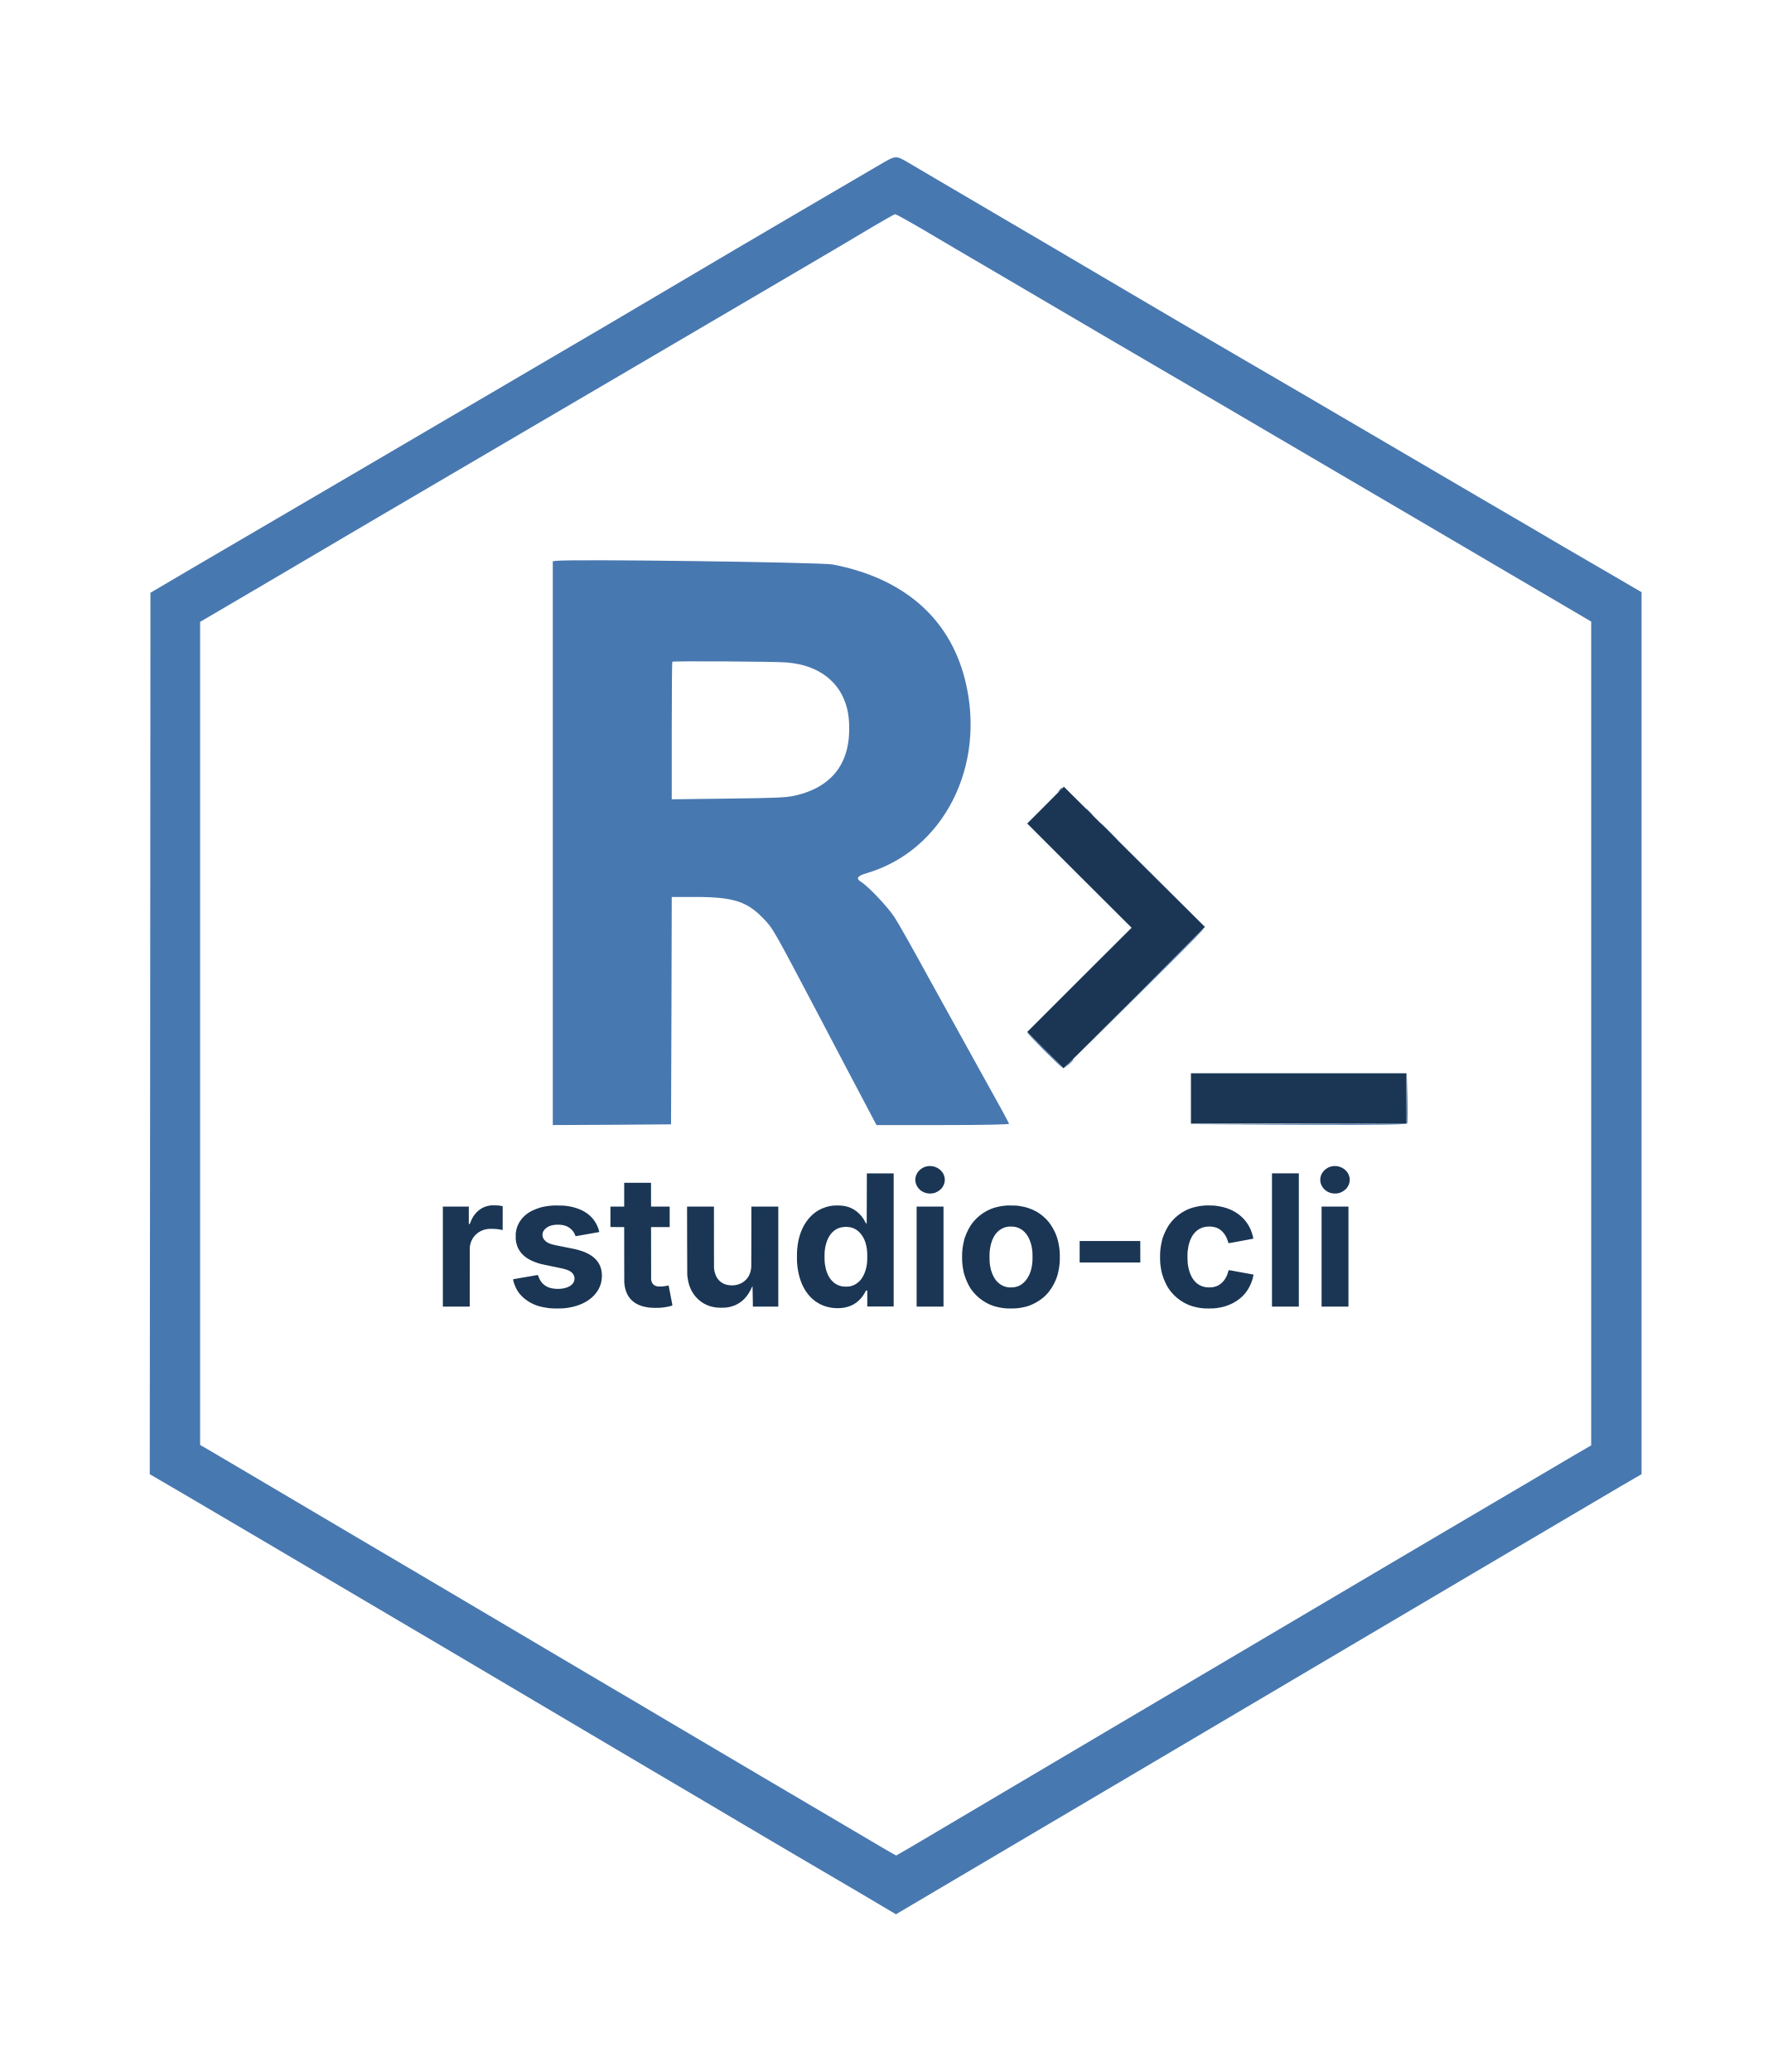
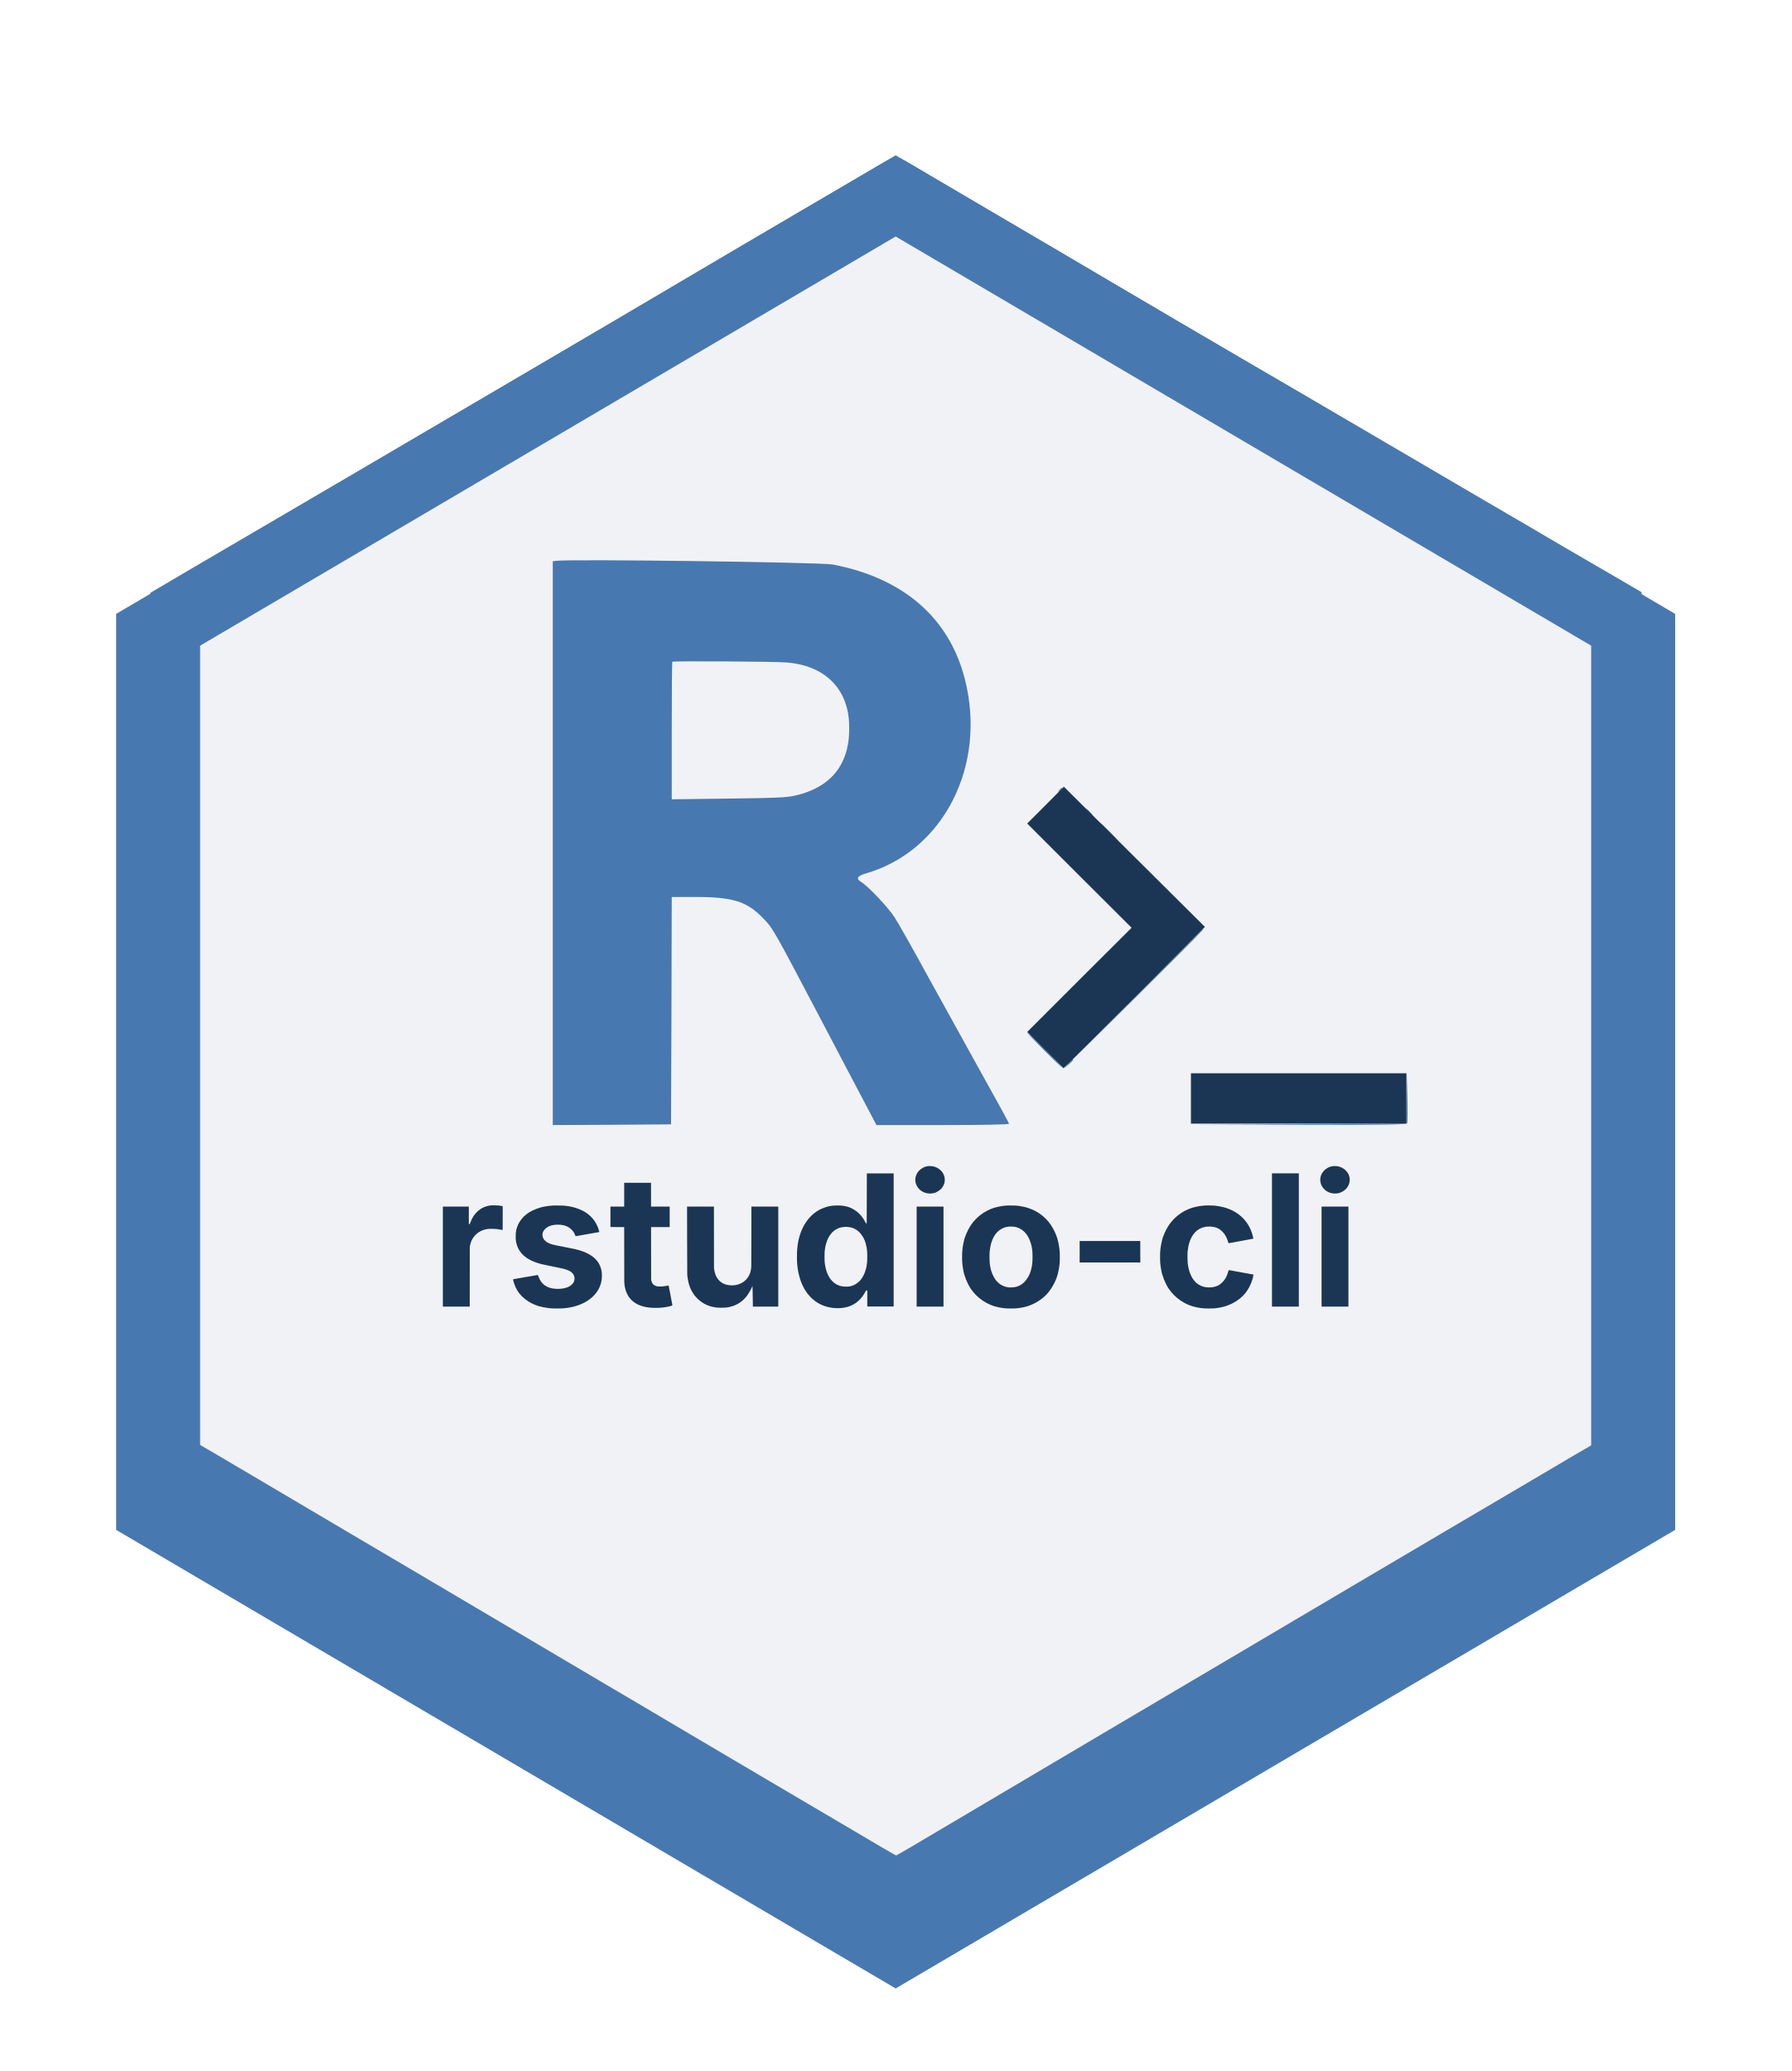
<svg xmlns="http://www.w3.org/2000/svg" viewBox="0 0 1280 1480" width="1280" height="1480">
+   <polygon points="640,140 1172,453 1172,1079 640,1392 108,1079 108,453" fill="#F1F2F5" stroke="#4878B0" stroke-width="50" stroke-linejoin="miter" />
  <g transform="translate(0,1480) scale(0.1,-0.1)" fill="#4878B0">
    <path d="M6285 13622 c-296 -173 -1032 -604 -1315 -772 -468 -277 -687 -406 -1505 -885 -401 -235 -831 -487 -955 -560 -124 -73 -466 -273 -760 -445 -294 -172 -566 -331 -605 -355 l-70 -41 -2 -3150 -3 -3149 243 -142 c215 -126 485 -285 1507 -888 157 -92 494 -292 750 -443 1008 -596 1181 -699 1345 -795 94 -55 251 -148 350 -207 99 -59 284 -168 410 -242 127 -74 342 -201 479 -281 l248 -147 562 332 c308 182 719 424 911 538 637 376 955 564 1430 845 653 387 1809 1068 2277 1344 l148 86 0 3152 0 3151 -202 118 c-112 65 -277 161 -368 214 -91 54 -340 200 -555 325 -214 126 -595 348 -845 495 -250 147 -651 381 -890 520 -239 139 -631 369 -870 510 -239 141 -658 388 -930 547 -272 160 -530 311 -573 337 -98 57 -92 58 -212 -12z m306 -460 c101 -60 339 -200 529 -311 190 -112 572 -336 850 -499 465 -271 867 -507 1685 -987 171 -100 508 -298 750 -440 242 -142 558 -328 703 -413 l262 -154 0 -2943 0 -2944 -122 -71 c-68 -40 -238 -140 -378 -223 -140 -83 -379 -223 -530 -312 -151 -89 -426 -251 -610 -360 -335 -198 -620 -367 -1870 -1105 -366 -216 -842 -498 -1058 -626 -216 -129 -396 -234 -398 -234 -3 0 -141 80 -307 179 -166 98 -468 276 -672 396 -203 120 -489 289 -635 375 -146 87 -341 202 -435 257 -93 55 -451 266 -795 470 -344 203 -818 484 -1055 623 -236 139 -533 315 -660 390 -126 74 -272 160 -322 190 l-93 54 0 2941 0 2941 428 251 c616 363 862 508 1357 798 242 142 541 317 665 390 124 73 317 186 430 252 188 110 644 378 1445 848 171 100 382 225 470 278 88 52 165 96 171 96 6 1 94 -48 195 -107z M3973 10792 l-23 -3 0 -2015 0 -2014 423 2 422 3 3 813 2 812 168 0 c267 0 367 -31 481 -148 75 -77 66 -61 414 -722 134 -256 279 -531 322 -612 l78 -148 473 0 c292 0 474 4 474 9 0 6 -83 158 -184 338 -100 180 -274 495 -386 698 -111 204 -223 402 -248 440 -50 76 -188 221 -238 252 -40 24 -29 43 36 62 552 161 862 769 705 1386 -111 439 -439 724 -945 821 -87 16 -1878 40 -1977 26z m1647 -726 c267 -21 434 -180 447 -428 16 -285 -116 -462 -387 -524 -62 -14 -147 -17 -477 -21 l-403 -5 0 489 c0 269 2 492 4 494 6 6 729 2 816 -5z M7569 9153 c-13 -16 -12 -17 4 -4 9 7 17 15 17 17 0 8 -8 3 -21 -13z M7780 8995 c13 -14 26 -25 28 -25 3 0 -5 11 -18 25 -13 14 -26 25 -28 25 -3 0 5 -11 18 -25z M7920 8855 c35 -36 67 -65 69 -65 3 0 -24 29 -59 65 -35 36 -67 65 -69 65 -3 0 24 -29 59 -65z M8140 7703 l-455 -458 458 455 c425 423 461 460 454 460 -1 0 -207 -206 -457 -457z M7460 7295 c69 -69 127 -125 130 -125 2 0 -51 56 -120 125 -69 69 -127 125 -130 125 -2 0 51 -56 120 -125z M7634 7198 l-29 -33 33 29 c30 28 37 36 29 36 -2 0 -16 -15 -33 -32z M10052 6948 l-2 -178 -767 -3 -768 -2 768 -3 c618 -2 769 1 773 11 2 7 3 89 1 182 l-3 170 -2 -177z" />
  </g>
  <g transform="translate(0,1480) scale(0.1,-0.1)" fill="#1A3654">
    <path d="M7471 9046 l-131 -131 373 -373 373 -372 -373 -372 -373 -373 129 -129 130 -130 38 36 c21 19 248 246 506 504 l467 470 -504 501 -504 501 -131 -132z M8510 6950 l0 -180 770 0 770 0 0 180 0 180 -770 0 -770 0 0 -180z" />
  </g>
  <g transform="translate(305.00,830.00) scale(0.109067) translate(0,994) scale(0.1,-0.1)" fill="#1A3654">
    <path d="M32859 9636 c-2 -2 -29 -7 -59 -11 -291 -37 -585 -253 -715 -526 -279 -589 187 -1260 874 -1261 87 0 122 3 216 18 194 31 451 188 574 351 414 545 105 1269 -604 1418 -35 8 -280 17 -286 11z M59389 9636 c-2 -2 -29 -7 -59 -11 -291 -37 -585 -253 -715 -526 -279 -589 187 -1260 874 -1261 87 0 122 3 216 18 194 31 451 188 574 351 414 545 105 1269 -604 1418 -35 8 -280 17 -286 11z M28828 9148 c-2 -7 -3 -744 -3 -1638 1 -935 -2 -1628 -7 -1631 -29 -19 -55 5 -97 92 -257 531 -757 930 -1294 1035 -24 4 -127 23 -165 29 -162 27 -563 27 -727 0 -16 -3 -46 -8 -65 -11 -19 -3 -48 -8 -65 -11 -128 -19 -378 -98 -545 -173 -881 -395 -1479 -1364 -1586 -2570 -3 -36 -8 -76 -10 -90 -21 -137 -21 -831 0 -960 3 -14 7 -60 11 -103 4 -43 8 -88 10 -100 2 -12 6 -44 10 -72 3 -27 8 -57 10 -65 2 -8 6 -35 9 -60 9 -64 12 -82 51 -255 316 -1404 1271 -2241 2555 -2240 813 1 1424 358 1794 1048 l58 107 42 0 42 0 0 -522 0 -523 864 0 865 0 0 4360 0 4360 -876 3 c-697 2 -878 0 -881 -10z m-1248 -3502 c47 -3 96 -8 110 -11 14 -2 39 -7 55 -11 533 -105 950 -611 1060 -1284 3 -19 8 -42 10 -50 2 -8 7 -39 10 -69 4 -30 8 -63 11 -74 26 -136 26 -757 -1 -895 -1 -9 -6 -39 -9 -67 -55 -421 -238 -841 -468 -1077 -172 -176 -414 -314 -608 -344 -19 -3 -38 -8 -41 -10 -17 -10 -158 -19 -284 -18 -651 7 -1127 458 -1299 1234 -26 118 -30 139 -42 225 -3 28 -8 58 -10 68 -11 64 -19 244 -19 447 0 263 8 379 37 545 5 33 12 74 15 90 12 83 80 315 125 428 211 529 603 841 1098 873 52 4 96 8 98 9 1 1 17 1 35 -1 17 -1 70 -5 117 -8z M55370 4795 l0 -4365 880 0 880 0 0 4365 0 4365 -880 0 -880 0 0 -4365z M12930 7760 l0 -780 -450 0 -450 0 -1 -25 c0 -14 0 -306 0 -650 0 -344 0 -634 0 -645 1 -20 8 -20 451 -20 l450 0 1 -1787 c1 -984 2 -1806 4 -1828 67 -1096 770 -1680 2025 -1680 200 0 389 8 461 20 13 2 49 6 80 10 31 3 65 7 75 9 11 2 39 7 64 11 58 9 74 13 136 25 28 6 61 13 75 15 13 3 71 18 129 33 120 32 116 27 93 140 -13 64 -19 93 -28 147 -5 25 -17 89 -40 205 -3 14 -7 39 -10 55 -3 17 -10 53 -15 80 -6 28 -13 61 -15 75 -3 14 -7 39 -10 55 -3 17 -10 53 -15 80 -6 28 -13 61 -15 75 -3 14 -8 39 -10 55 -5 26 -14 72 -40 205 -3 14 -7 39 -10 55 -22 128 -20 125 -58 114 -18 -5 -48 -12 -67 -15 -19 -3 -42 -7 -50 -9 -8 -2 -37 -7 -65 -11 -27 -3 -58 -8 -67 -9 -133 -26 -404 -26 -498 -2 -218 58 -327 189 -365 442 -4 29 -9 2942 -5 3383 l0 52 610 0 610 0 0 670 0 670 -610 0 -610 0 0 48 c0 26 -1 377 -2 780 l-1 732 -879 0 -878 0 0 -780z M4249 7066 c-2 -2 -33 -7 -69 -10 -609 -63 -1108 -485 -1330 -1123 -32 -93 -33 -93 -66 -93 l-34 0 0 570 0 570 -850 0 -850 0 0 -3275 0 -3275 880 0 880 0 1 1933 c0 1062 2 1939 3 1947 2 8 6 40 10 70 51 418 317 798 691 987 167 84 294 123 495 150 102 14 481 7 590 -11 14 -3 48 -7 75 -10 28 -4 61 -8 75 -11 14 -2 41 -7 60 -9 42 -7 75 -13 101 -21 10 -3 28 -8 39 -11 20 -5 20 -1 20 780 l0 784 -32 8 c-63 15 -104 21 -253 40 -47 6 -431 14 -436 10z M8319 7056 c-2 -2 -55 -7 -116 -11 -62 -3 -123 -8 -135 -10 -13 -2 -48 -6 -79 -10 -31 -3 -66 -7 -76 -9 -11 -3 -44 -7 -74 -11 -30 -4 -56 -8 -59 -10 -3 -2 -26 -6 -50 -10 -324 -47 -770 -216 -1060 -403 -467 -300 -779 -782 -835 -1287 -4 -33 -9 -71 -11 -85 -5 -33 -5 -328 0 -360 2 -14 7 -52 10 -85 8 -82 14 -110 46 -234 115 -450 436 -820 921 -1062 199 -100 525 -218 699 -253 14 -3 34 -7 45 -10 30 -7 196 -44 225 -50 14 -2 81 -16 150 -31 69 -14 134 -27 145 -30 11 -2 76 -15 145 -30 69 -14 134 -27 145 -30 11 -2 64 -13 119 -24 54 -12 108 -23 120 -25 486 -96 706 -170 861 -289 297 -228 297 -631 0 -866 -258 -204 -726 -289 -1200 -216 -461 70 -781 335 -935 773 -42 119 -36 115 -135 98 -22 -4 -53 -9 -70 -12 -40 -6 -135 -23 -161 -28 -12 -2 -39 -7 -60 -11 -74 -11 -255 -42 -290 -49 -12 -2 -39 -7 -60 -10 -46 -8 -200 -34 -230 -40 -12 -2 -39 -7 -60 -11 -76 -12 -182 -30 -230 -39 -12 -2 -39 -7 -60 -11 -58 -9 -208 -34 -294 -50 -61 -11 100 -481 252 -734 322 -539 981 -970 1673 -1095 17 -3 41 -8 55 -11 69 -16 215 -39 310 -50 30 -4 66 -9 79 -11 166 -25 851 -25 987 0 10 2 50 7 87 11 37 3 76 8 87 10 10 2 40 7 67 11 26 3 57 8 68 10 11 2 34 7 50 10 1168 212 1973 930 2072 1849 94 867 -316 1478 -1217 1813 -153 57 -410 133 -530 157 -8 2 -256 51 -550 110 -294 59 -544 109 -555 111 -11 2 -31 6 -45 9 -14 3 -36 7 -50 10 -14 3 -39 8 -57 11 -26 4 -127 28 -243 58 -470 121 -721 441 -611 781 67 211 332 417 601 469 14 2 45 9 70 15 169 38 467 37 665 -4 376 -78 683 -344 795 -688 13 -42 3 -40 125 -18 33 6 74 13 90 16 17 2 55 9 85 15 30 5 66 11 80 14 14 2 52 9 85 15 33 6 71 12 85 15 14 2 52 9 85 15 33 6 76 13 95 16 19 3 42 8 50 10 8 2 33 7 55 10 40 5 63 9 115 20 14 2 39 7 55 9 68 11 101 17 115 21 8 2 33 7 55 10 40 5 63 9 115 20 14 2 39 7 55 9 68 11 101 17 115 21 8 2 35 7 60 10 58 9 56 0 26 107 -244 853 -891 1386 -1921 1582 -11 2 -56 9 -100 16 -44 6 -91 13 -105 15 -14 2 -54 7 -90 10 -36 3 -83 8 -105 11 -48 6 -630 15 -636 10z M38049 7056 c-2 -2 -49 -6 -104 -10 -55 -3 -109 -8 -120 -10 -11 -2 -49 -7 -85 -11 -36 -4 -67 -8 -70 -10 -3 -2 -27 -6 -55 -9 -27 -4 -70 -12 -95 -17 -25 -6 -56 -13 -70 -15 -708 -133 -1402 -598 -1811 -1214 -199 -299 -405 -772 -452 -1040 -3 -14 -10 -43 -15 -65 -6 -22 -14 -53 -16 -70 -3 -16 -8 -41 -11 -55 -3 -14 -8 -41 -11 -60 -4 -19 -8 -44 -10 -55 -2 -11 -7 -40 -10 -65 -3 -25 -7 -52 -9 -60 -2 -8 -7 -46 -10 -85 -4 -38 -8 -81 -11 -95 -21 -129 -21 -742 0 -870 2 -14 7 -54 11 -90 3 -36 8 -74 10 -85 2 -11 7 -40 10 -65 5 -42 8 -60 20 -120 2 -14 7 -41 10 -60 60 -369 264 -879 488 -1215 411 -618 1108 -1086 1817 -1219 14 -2 45 -9 70 -15 25 -5 68 -13 95 -17 28 -3 52 -7 55 -9 3 -2 34 -6 70 -10 36 -4 74 -9 85 -11 130 -25 730 -25 885 0 14 3 49 7 79 10 30 4 64 9 75 11 12 2 37 7 56 9 19 3 67 12 105 20 39 8 82 17 95 19 472 88 1061 408 1430 778 397 399 730 1030 826 1564 3 17 9 49 15 73 5 23 12 59 15 80 3 20 7 44 9 52 2 8 7 38 11 65 3 28 8 58 9 67 2 9 7 48 10 85 4 37 8 79 11 93 20 124 20 726 0 850 -3 14 -7 56 -11 93 -3 37 -8 76 -10 86 -2 10 -6 42 -10 72 -4 30 -18 108 -31 174 -14 66 -27 131 -30 145 -99 492 -403 1081 -742 1441 -403 427 -859 692 -1454 845 -63 16 -226 48 -301 58 -27 4 -56 9 -65 11 -10 1 -51 6 -92 10 -41 4 -88 9 -105 12 -39 5 -551 13 -556 9z m411 -1391 c421 -55 764 -316 975 -740 91 -184 175 -446 200 -620 3 -23 8 -52 10 -65 3 -14 8 -45 11 -70 3 -25 7 -56 10 -70 23 -143 24 -704 0 -825 -2 -11 -7 -45 -10 -76 -4 -31 -8 -66 -11 -77 -2 -11 -6 -37 -9 -58 -110 -702 -536 -1240 -1070 -1350 -139 -29 -391 -39 -482 -20 -16 3 -47 9 -69 12 -266 40 -551 217 -736 457 -172 223 -318 572 -365 877 -3 19 -7 42 -9 50 -2 8 -7 38 -11 65 -3 28 -8 58 -9 67 -20 102 -28 655 -12 810 76 763 356 1281 817 1513 87 44 211 89 271 99 19 3 45 8 59 11 14 3 52 8 85 12 33 3 61 7 63 8 5 5 240 -3 292 -10z M51019 7056 c-2 -2 -49 -6 -104 -10 -55 -3 -109 -8 -120 -10 -11 -2 -49 -7 -85 -11 -36 -4 -67 -8 -70 -10 -3 -2 -27 -6 -55 -9 -27 -4 -70 -12 -95 -17 -25 -6 -56 -13 -70 -15 -708 -133 -1402 -598 -1811 -1214 -199 -299 -405 -772 -452 -1040 -3 -14 -10 -43 -15 -65 -6 -22 -14 -53 -16 -70 -3 -16 -8 -41 -11 -55 -3 -14 -8 -41 -11 -60 -4 -19 -8 -44 -10 -55 -2 -11 -7 -40 -10 -65 -3 -25 -7 -52 -9 -60 -2 -8 -7 -46 -10 -85 -4 -38 -8 -81 -11 -95 -21 -129 -21 -742 0 -870 2 -14 7 -54 11 -90 3 -36 8 -74 10 -85 2 -11 7 -40 10 -65 5 -42 8 -60 20 -120 2 -14 7 -41 10 -60 60 -369 264 -879 488 -1215 411 -618 1108 -1086 1817 -1219 14 -2 45 -9 70 -15 25 -5 68 -13 95 -17 28 -3 52 -7 55 -9 3 -2 34 -6 70 -10 36 -4 74 -9 85 -11 130 -25 758 -25 894 1 9 1 43 6 76 10 738 85 1441 454 1858 975 260 325 465 778 531 1176 l7 41 -103 18 c-57 10 -107 20 -113 21 -5 1 -28 5 -50 9 -22 3 -47 8 -55 10 -8 3 -33 7 -55 10 -22 4 -47 8 -55 10 -8 3 -33 7 -55 10 -22 4 -47 8 -55 10 -8 3 -33 7 -55 10 -22 4 -47 8 -55 10 -8 3 -33 7 -55 10 -22 4 -47 8 -55 10 -8 2 -31 7 -50 10 -19 3 -134 24 -255 46 -121 23 -231 43 -245 45 -14 2 -34 6 -46 9 -12 3 -39 7 -60 10 -21 3 -45 8 -52 10 -19 7 -104 19 -136 19 -28 1 -30 -1 -51 -89 -134 -539 -512 -941 -951 -1011 -21 -3 -42 -8 -45 -10 -3 -2 -41 -7 -85 -11 -862 -81 -1415 454 -1568 1517 -21 149 -30 658 -13 822 91 907 477 1469 1107 1612 166 38 429 41 585 6 22 -5 51 -11 65 -14 400 -78 742 -439 885 -936 30 -105 35 -115 57 -114 29 1 113 13 130 19 7 2 30 6 50 9 21 3 57 10 80 15 24 5 60 12 80 15 21 3 57 10 80 15 24 5 61 12 83 15 22 4 47 8 55 11 8 2 31 6 50 9 19 3 46 8 60 11 14 2 36 7 50 10 14 2 41 7 60 10 19 4 53 10 75 15 22 5 57 11 77 14 21 3 57 10 80 15 24 5 61 12 83 15 22 4 47 8 55 11 8 2 32 6 52 9 21 3 57 10 80 15 24 5 60 12 80 15 21 3 57 10 80 15 24 5 61 12 82 15 85 13 89 16 81 50 -3 17 -9 44 -12 60 -2 15 -20 84 -38 151 -251 914 -940 1570 -1910 1818 -174 45 -369 80 -512 93 -37 3 -79 8 -93 11 -29 6 -555 14 -561 9z M17053 4748 c1 -1228 6 -2244 9 -2258 4 -14 9 -56 13 -93 3 -37 8 -76 10 -85 1 -9 6 -37 10 -62 9 -56 13 -78 20 -110 3 -14 7 -34 9 -45 175 -902 869 -1584 1741 -1710 23 -3 51 -7 63 -10 137 -26 602 -27 737 -1 11 2 40 7 65 11 25 4 54 9 65 11 11 2 32 6 47 9 50 9 260 75 322 102 524 220 858 578 1159 1243 16 35 16 34 17 -70 1 -99 4 -241 14 -725 3 -110 5 -273 5 -362 l1 -163 833 0 833 0 0 3275 0 3275 -882 0 -881 0 -1 -1952 c0 -1074 -3 -1978 -6 -2008 -7 -59 -15 -117 -22 -165 -108 -686 -710 -1114 -1439 -1022 -564 70 -916 471 -981 1117 -1 14 -2 926 -3 2028 l-1 2002 -880 0 -881 0 4 -2232z M32090 3705 l0 -3275 880 0 880 0 0 3275 0 3275 -880 0 -880 0 0 -3275z M58620 3705 l0 -3275 880 0 880 0 0 3275 0 3275 -880 0 -880 0 0 -3275z M42770 4023 l0 -703 1988 0 1987 0 -2 682 c-1 376 -2 692 -2 704 l-1 20 -1985 0 -1985 0 0 -703z" />
  </g>
</svg>
